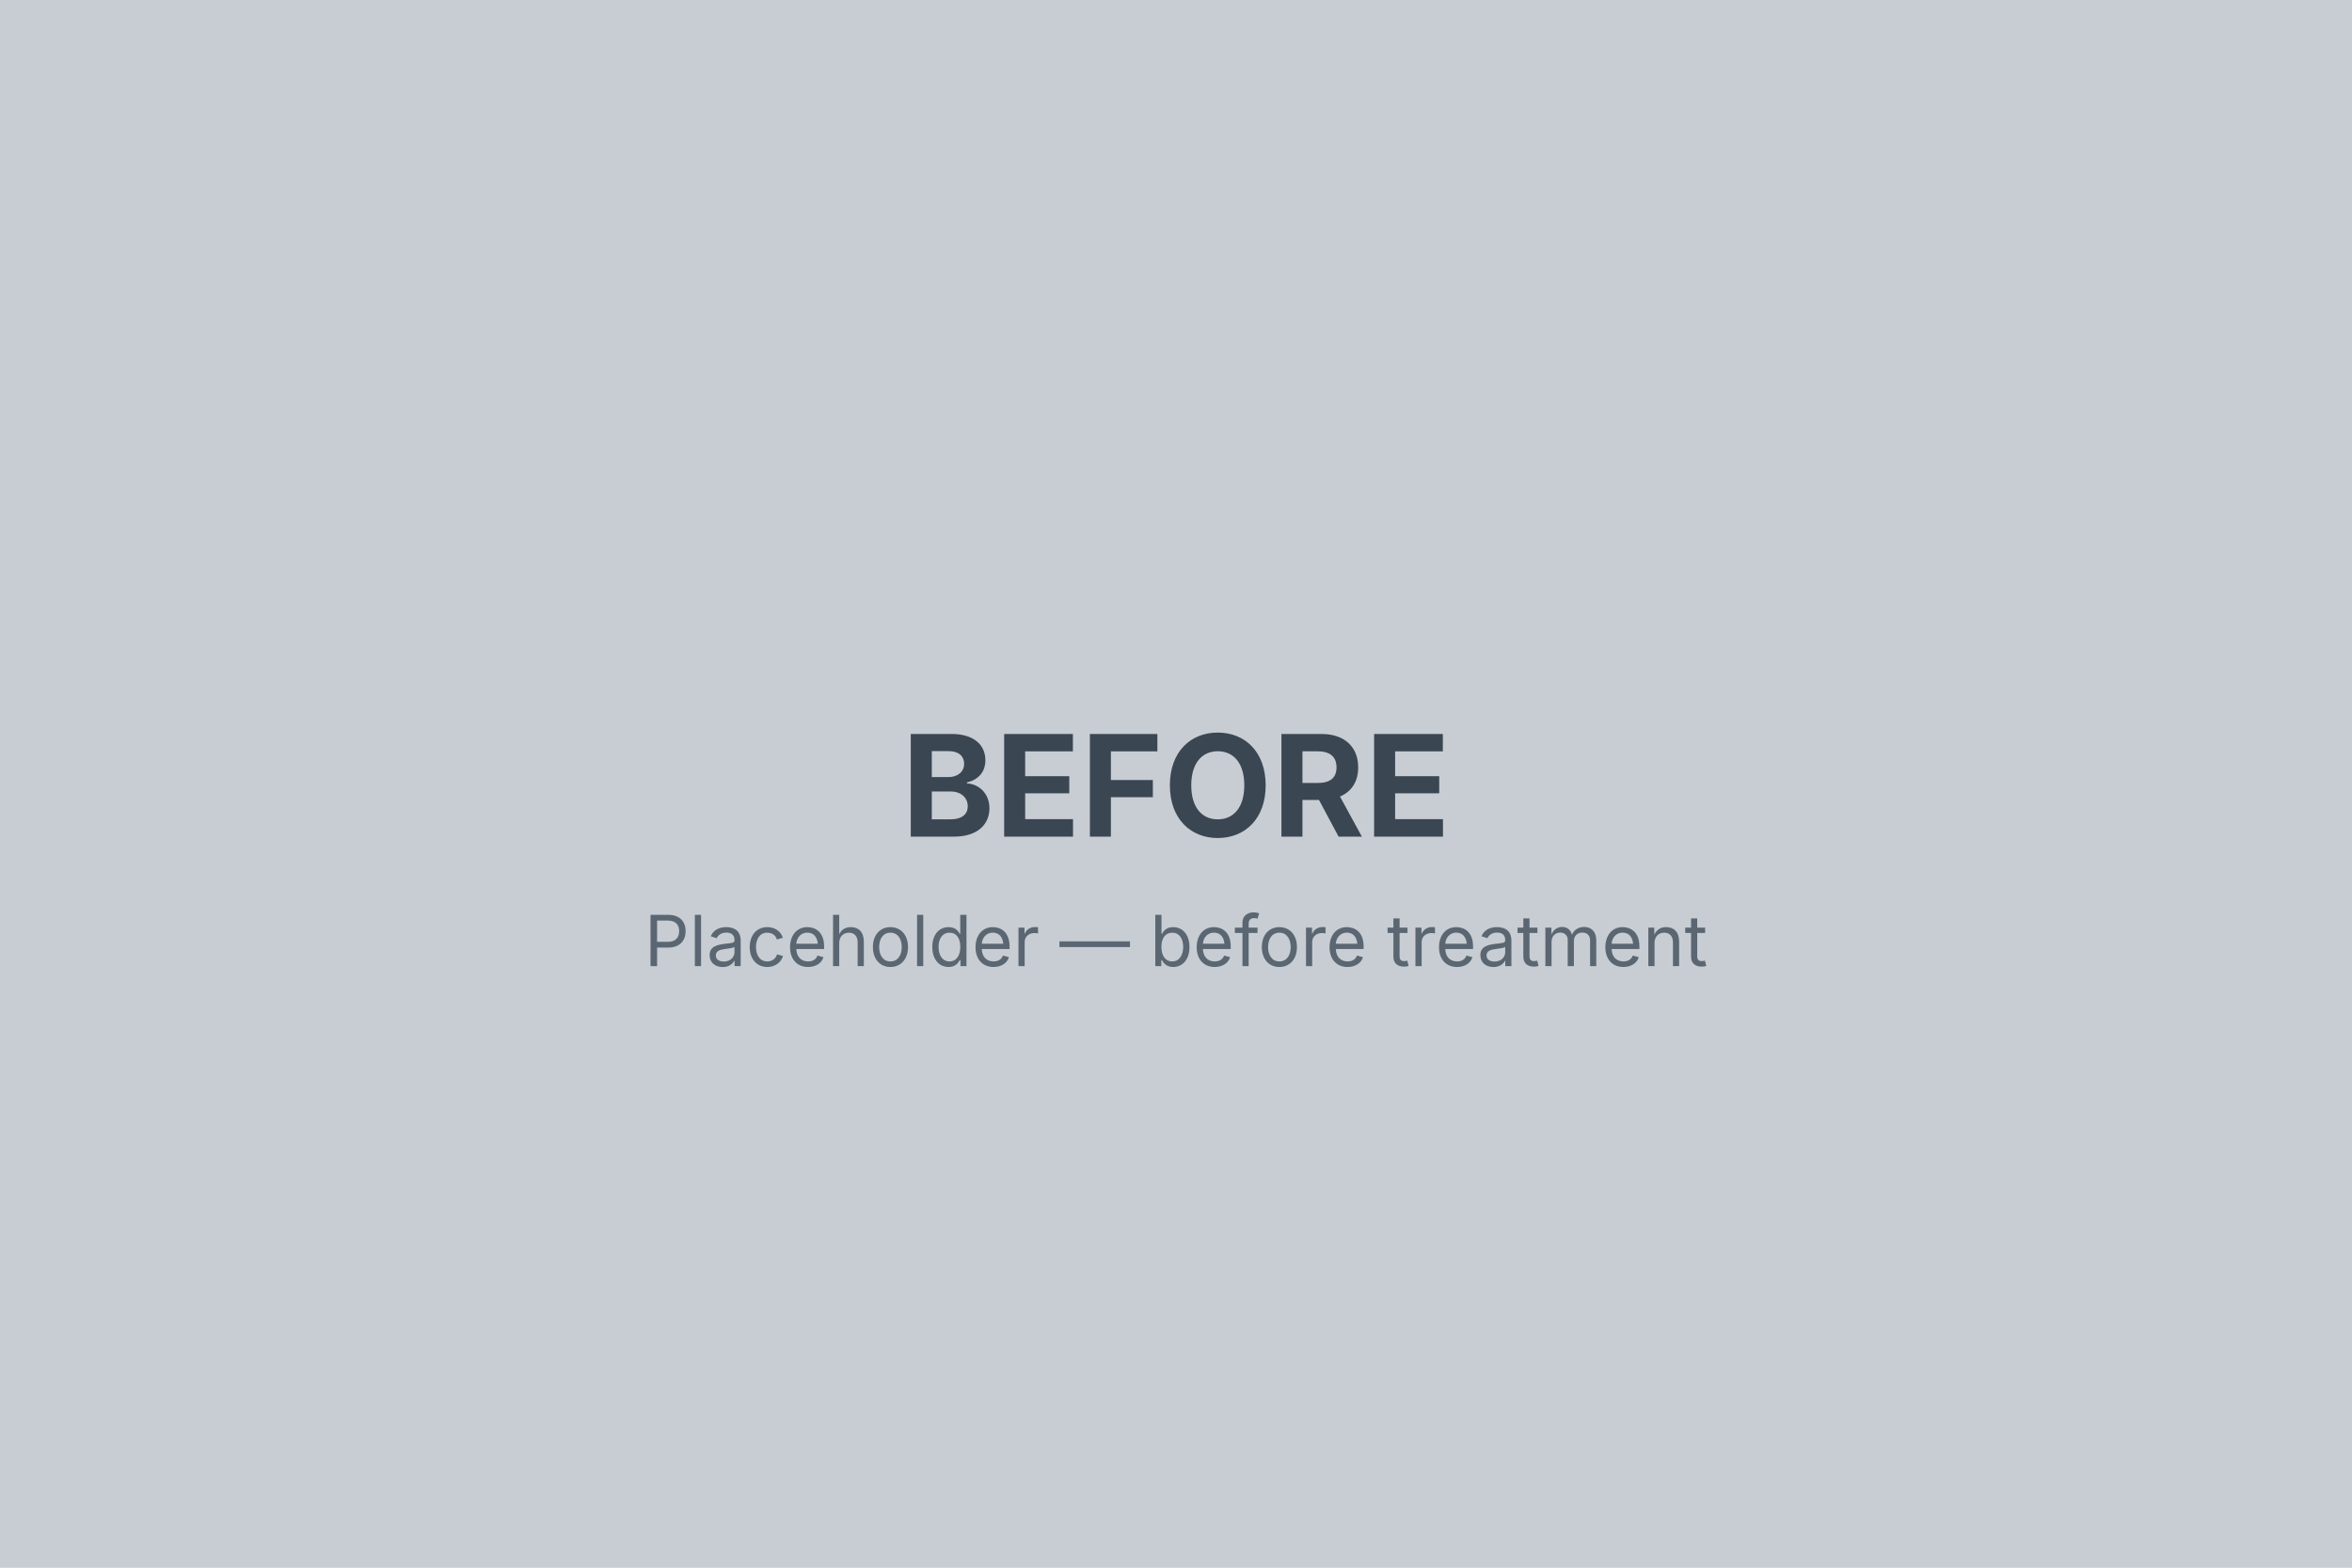
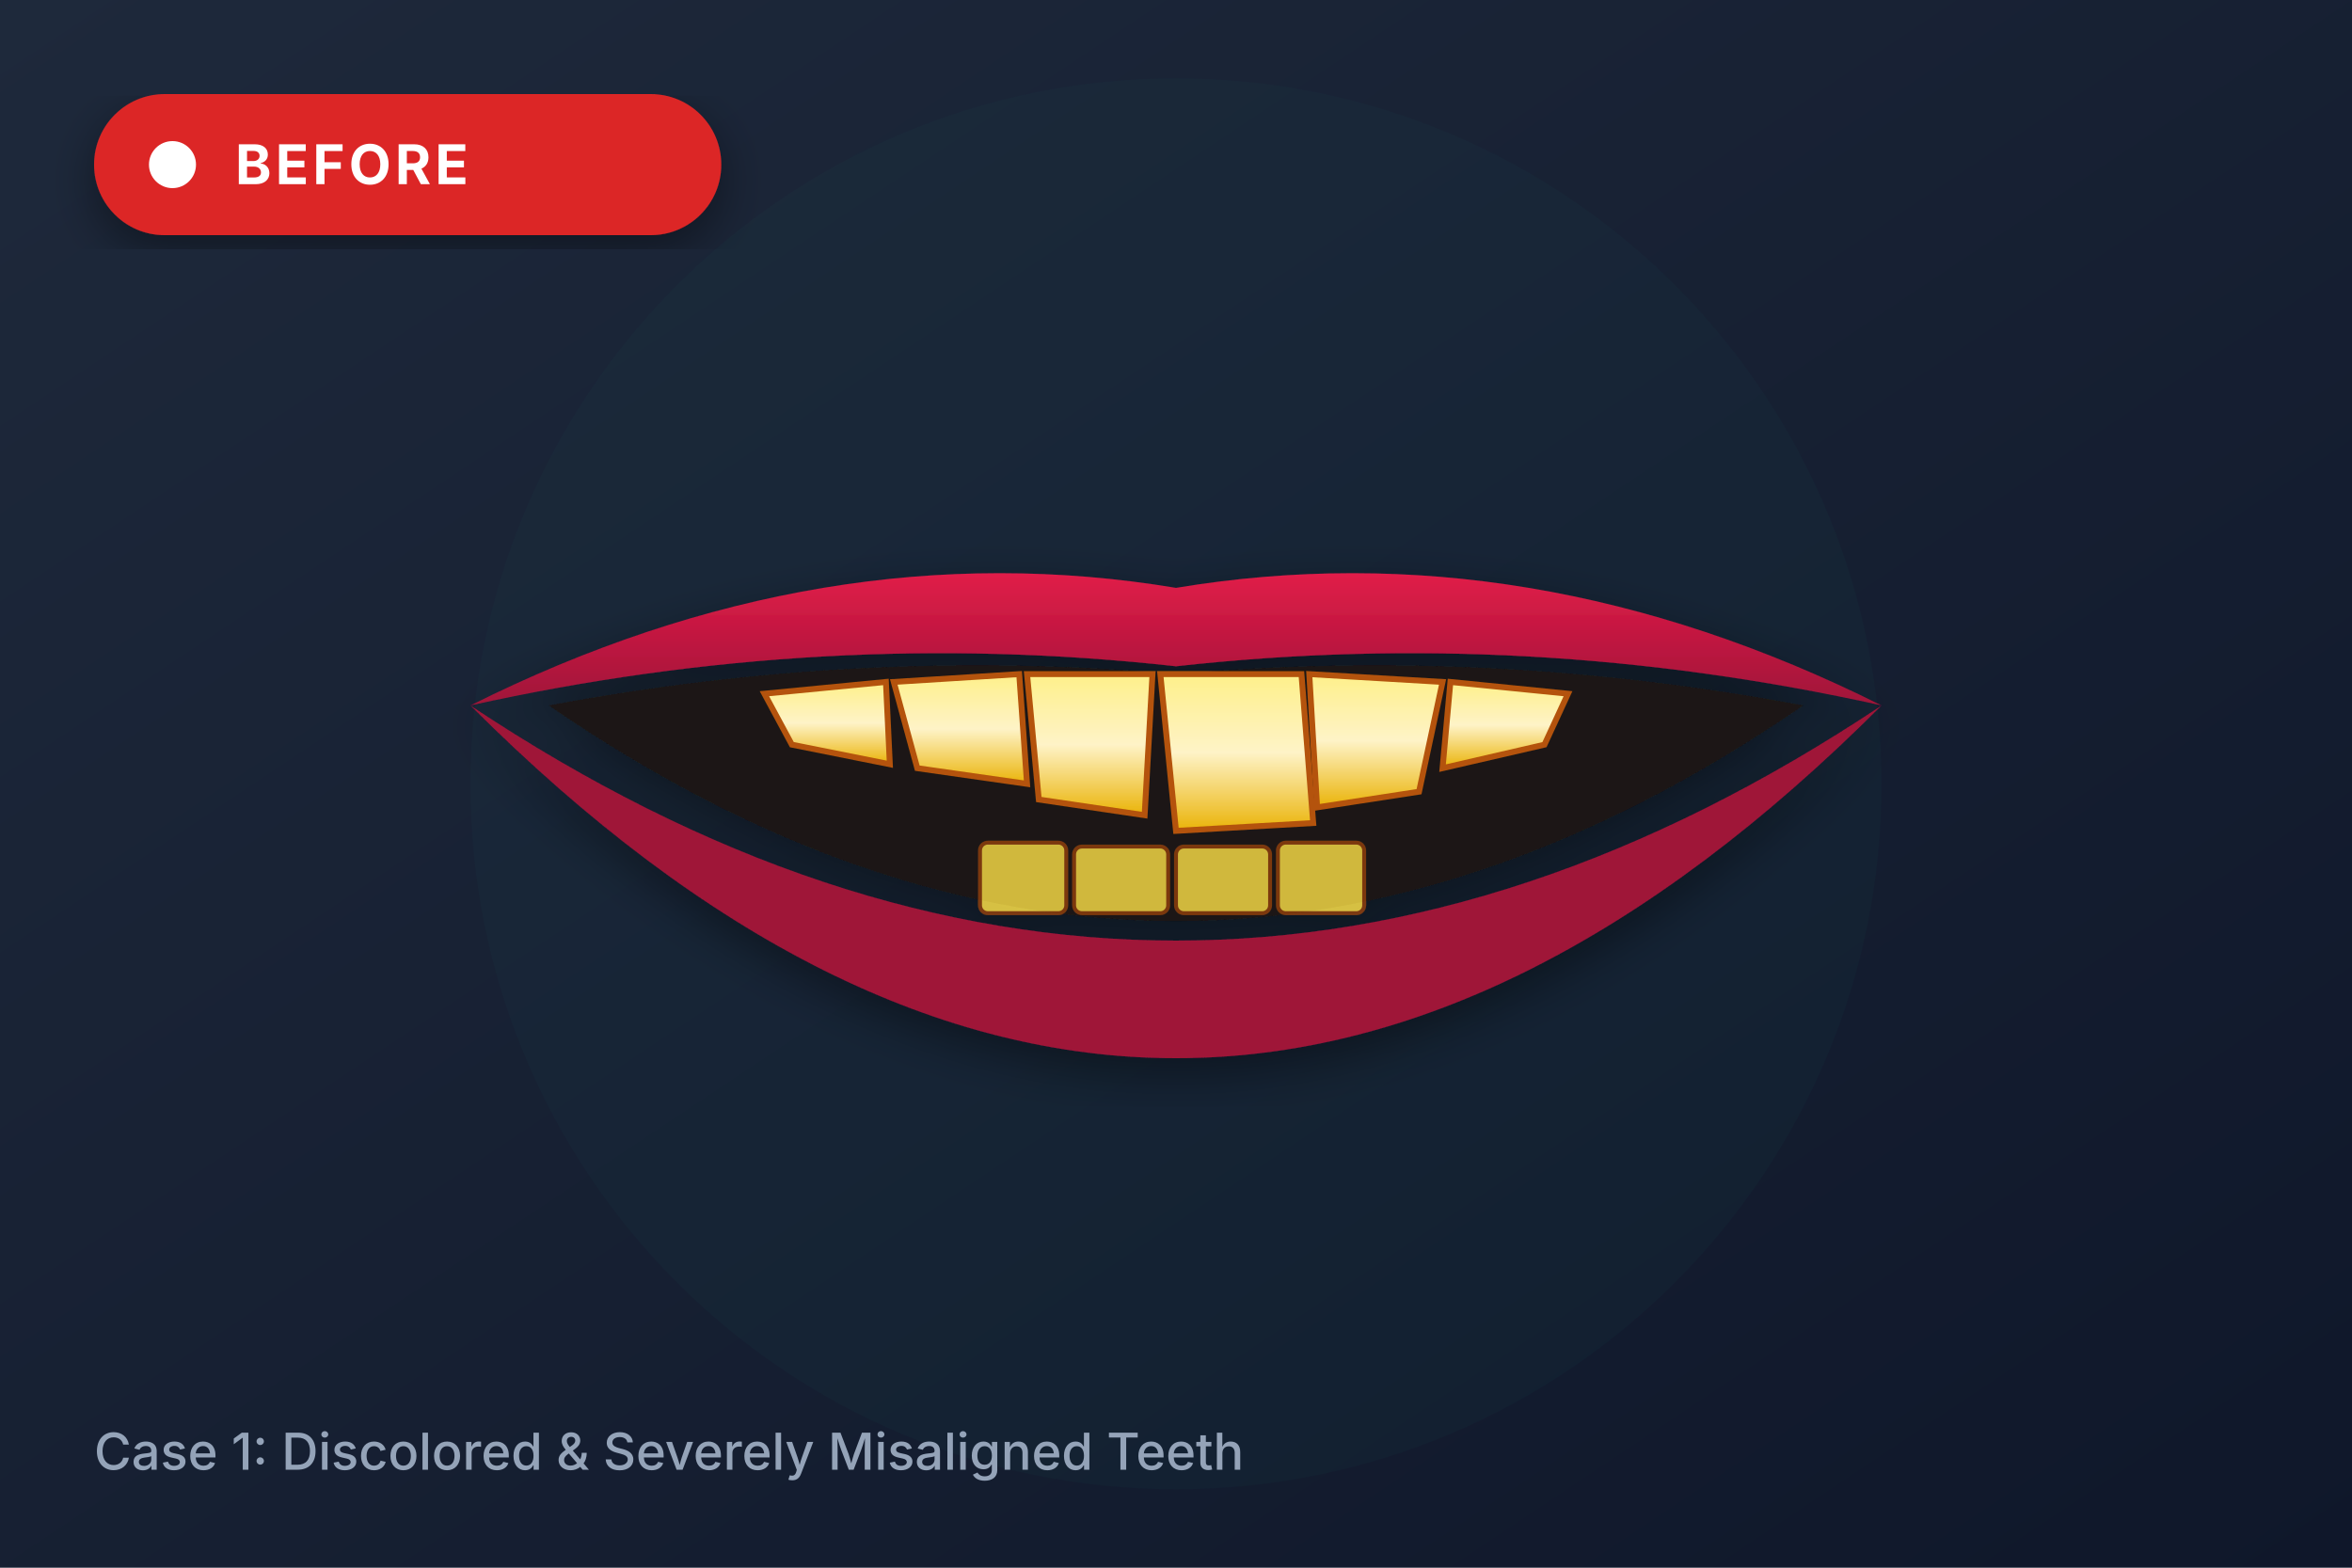
- <svg xmlns="http://www.w3.org/2000/svg" width="600" height="400" viewBox="0 0 600 400" role="img" aria-label="Before treatment placeholder">
-   <rect width="600" height="400" fill="#C7CDD2" />
-   <text x="300" y="200" text-anchor="middle" dominant-baseline="middle" font-family="Inter, Arial, sans-serif" font-size="36" font-weight="700" fill="#3A4652">BEFORE</text>
-   <text x="300" y="240" text-anchor="middle" dominant-baseline="middle" font-family="Inter, Arial, sans-serif" font-size="18" fill="#5A6772">Placeholder — before treatment</text>
+ <svg xmlns="http://www.w3.org/2000/svg" viewBox="0 0 600 400" width="600" height="400" role="img" aria-label="Before Dental Treatment Sample">
+   <defs>
+     <linearGradient id="baBg1" x1="0%" y1="0%" x2="100%" y2="100%">
+       <stop offset="0%" stop-color="#1E293B" />
+       <stop offset="100%" stop-color="#0F172A" />
+     </linearGradient>
+     <linearGradient id="lipG" x1="0%" y1="0%" x2="0%" y2="100%">
+       <stop offset="0%" stop-color="#E11D48" />
+       <stop offset="100%" stop-color="#9F1239" />
+     </linearGradient>
+     <linearGradient id="toothBef" x1="0%" y1="0%" x2="0%" y2="100%">
+       <stop offset="0%" stop-color="#FEF08A" />
+       <stop offset="50%" stop-color="#FEF3C7" />
+       <stop offset="100%" stop-color="#EAB308" />
+     </linearGradient>
+     <filter id="shadow">
+       <feDropShadow dx="0" dy="4" stdDeviation="6" flood-color="#000" flood-opacity="0.4" />
+     </filter>
+   </defs>
+   <rect width="600" height="400" fill="url(#baBg1)" />
+   <circle cx="300" cy="200" r="180" fill="#0F766E" opacity="0.05" />
+   <g filter="url(#shadow)">
+     <path d="M120 180 Q210 135 300 150 Q390 135 480 180 Q390 160 300 170 Q210 160 120 180 Z" fill="url(#lipG)" />
+     <path d="M120 180 Q210 270 300 270 Q390 270 480 180 Q390 240 300 240 Q210 240 120 180 Z" fill="#9F1239" />
+     <path d="M140 180 Q220 165 300 172 Q380 165 460 180 Q380 235 300 235 Q220 235 140 180 Z" fill="#1C1917" />
+     <g fill="url(#toothBef)" stroke="#B45309" stroke-width="1.5">
+       <path d="M262 172 L294 172 L292 208 L265 204 Z" />
+       <path d="M296 172 L332 172 L335 210 L300 212 Z" />
+       <path d="M228 174 L260 172 L262 200 L234 196 Z" />
+       <path d="M334 172 L368 174 L362 202 L336 206 Z" />
+       <path d="M195 177 L226 174 L227 195 L202 190 Z" />
+       <path d="M370 174 L400 177 L394 190 L368 196 Z" />
+     </g>
+     <g fill="#FDE047" opacity="0.8" stroke="#92400E" stroke-width="1">
+       <rect x="250" y="215" width="22" height="18" rx="2" />
+       <rect x="274" y="216" width="24" height="17" rx="2" />
+       <rect x="300" y="216" width="24" height="17" rx="2" />
+       <rect x="326" y="215" width="22" height="18" rx="2" />
+     </g>
+   </g>
+   <rect x="24" y="24" width="160" height="36" rx="18" fill="#DC2626" filter="url(#shadow)" />
+   <circle cx="44" cy="42" r="6" fill="#FFFFFF" />
+   <text x="60" y="47" font-family="Inter, system-ui, sans-serif" font-size="14" font-weight="700" fill="#FFFFFF" letter-spacing="1">BEFORE</text>
+   <text x="24" y="375" font-family="Inter, system-ui, sans-serif" font-size="13" font-weight="500" fill="#94A3B8">Case 1: Discolored &amp; Severely Misaligned Teeth</text>
</svg>
